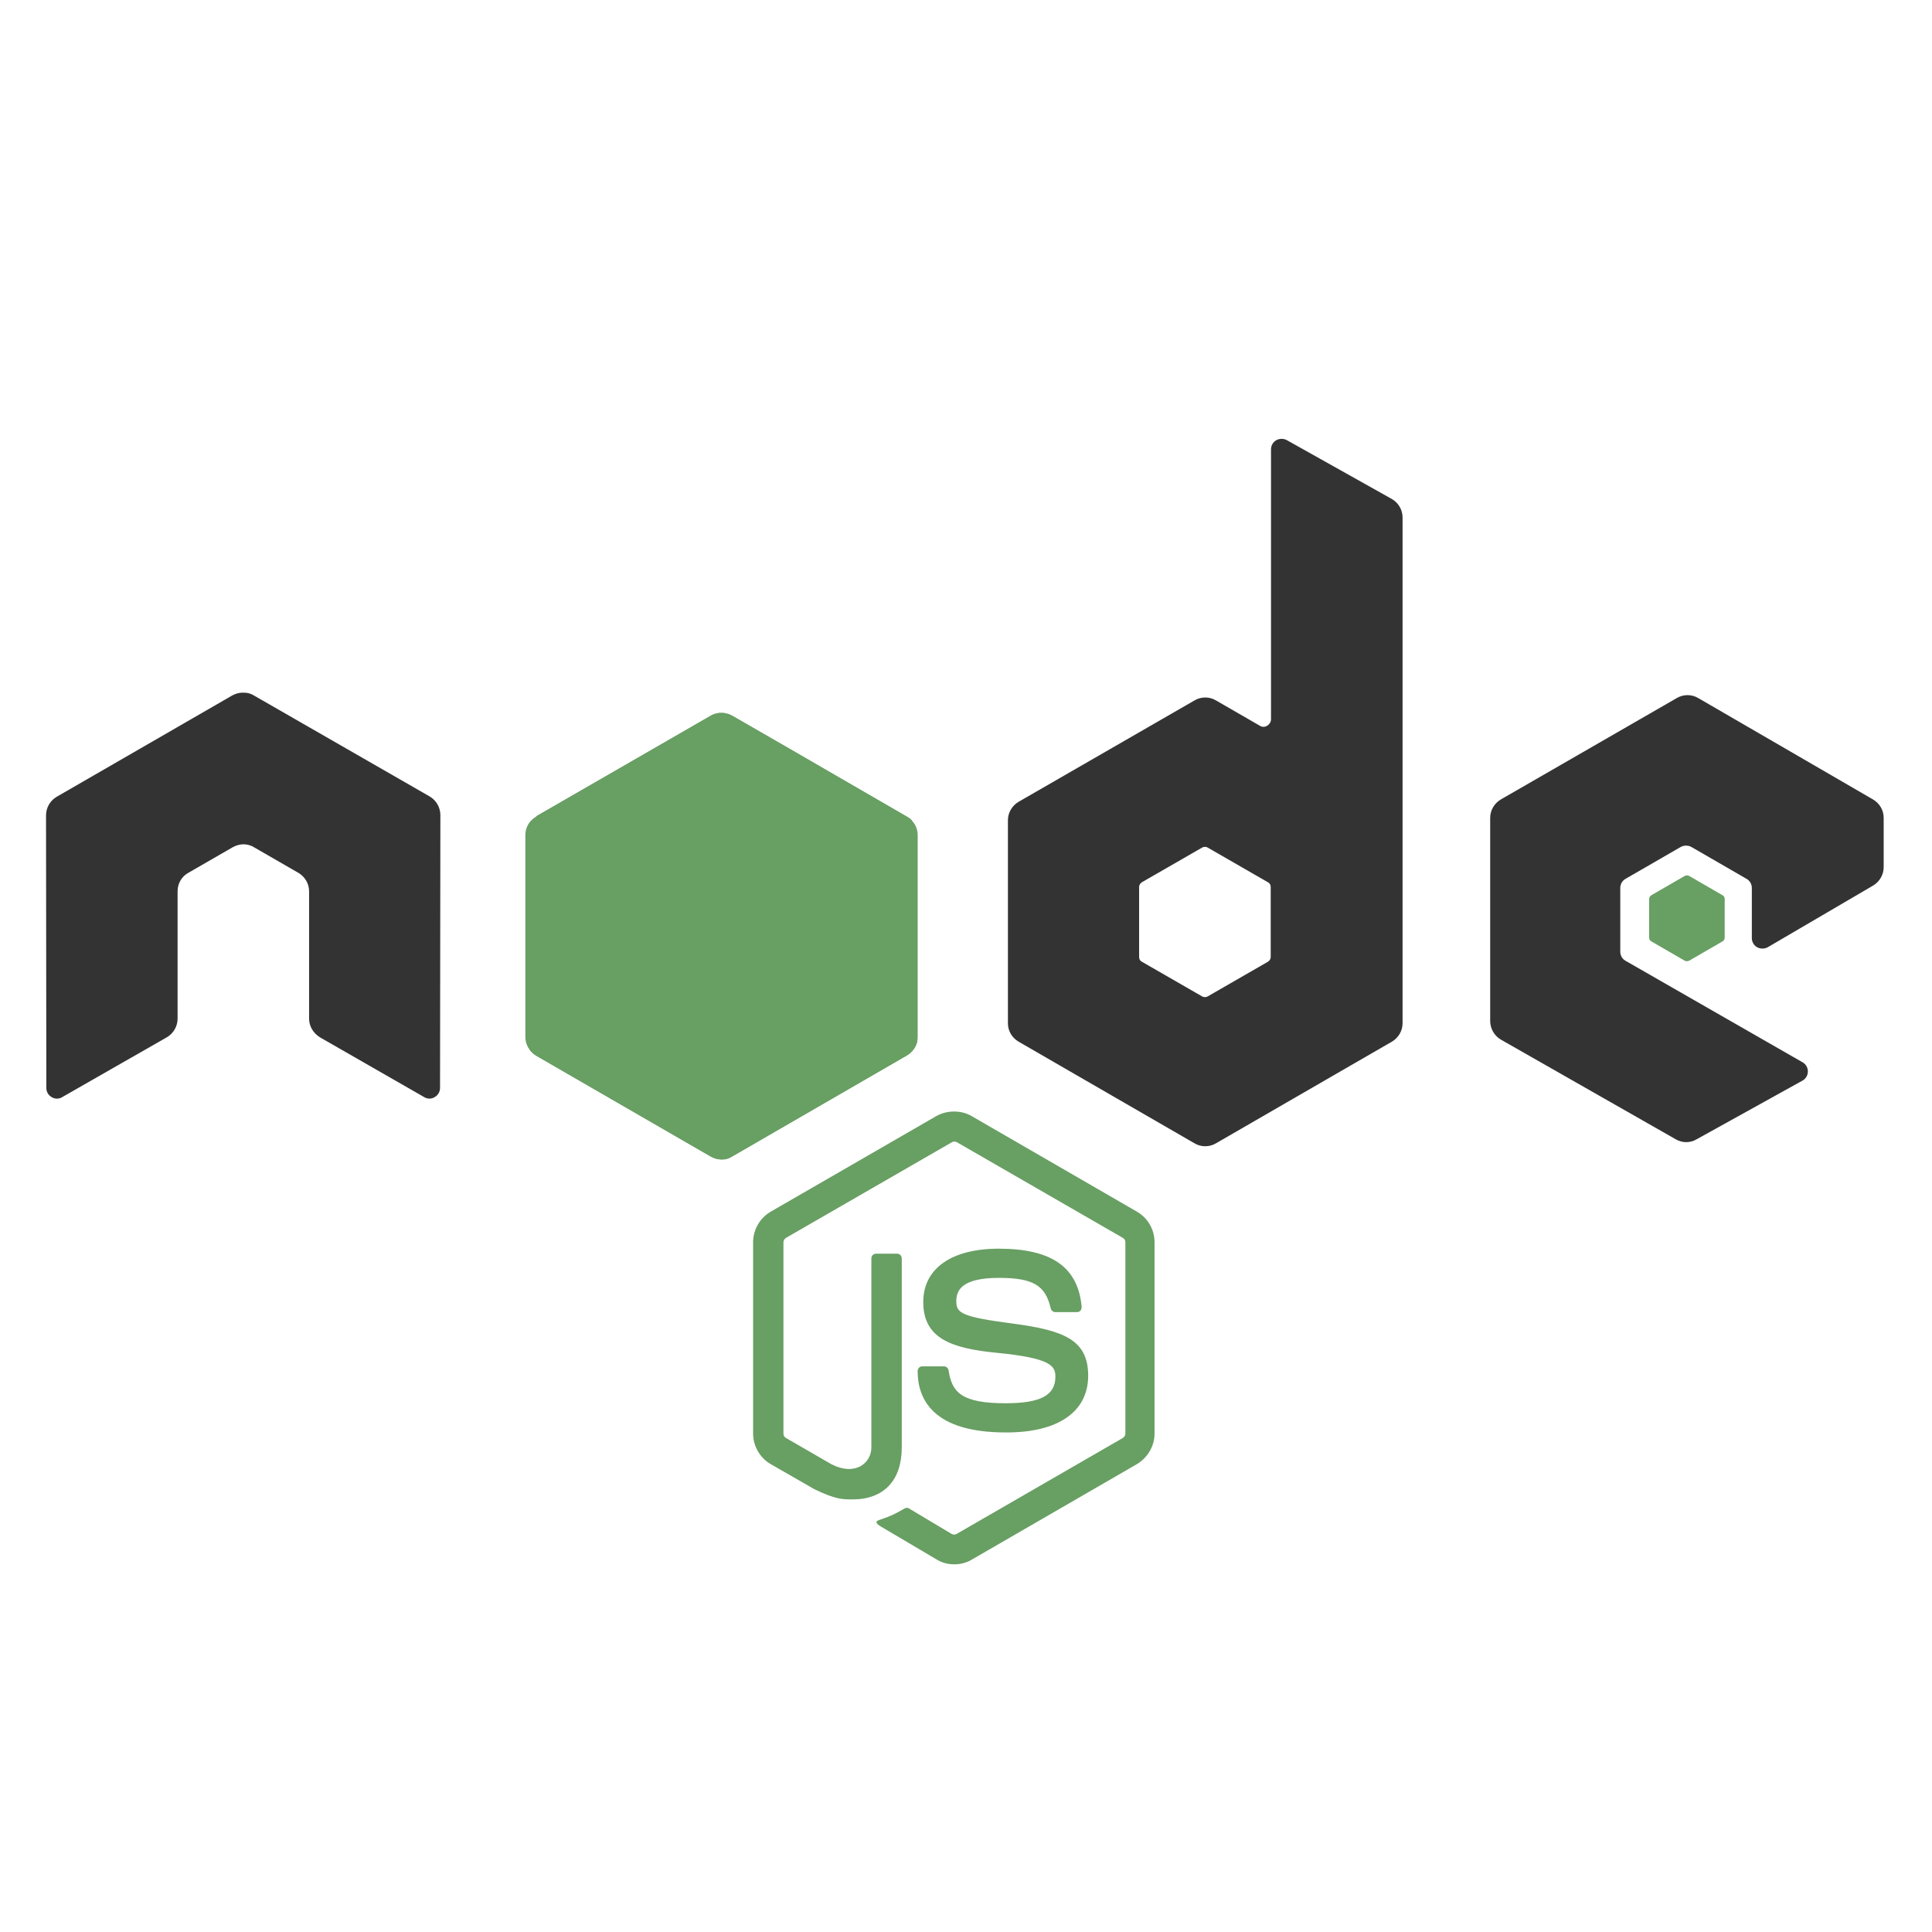
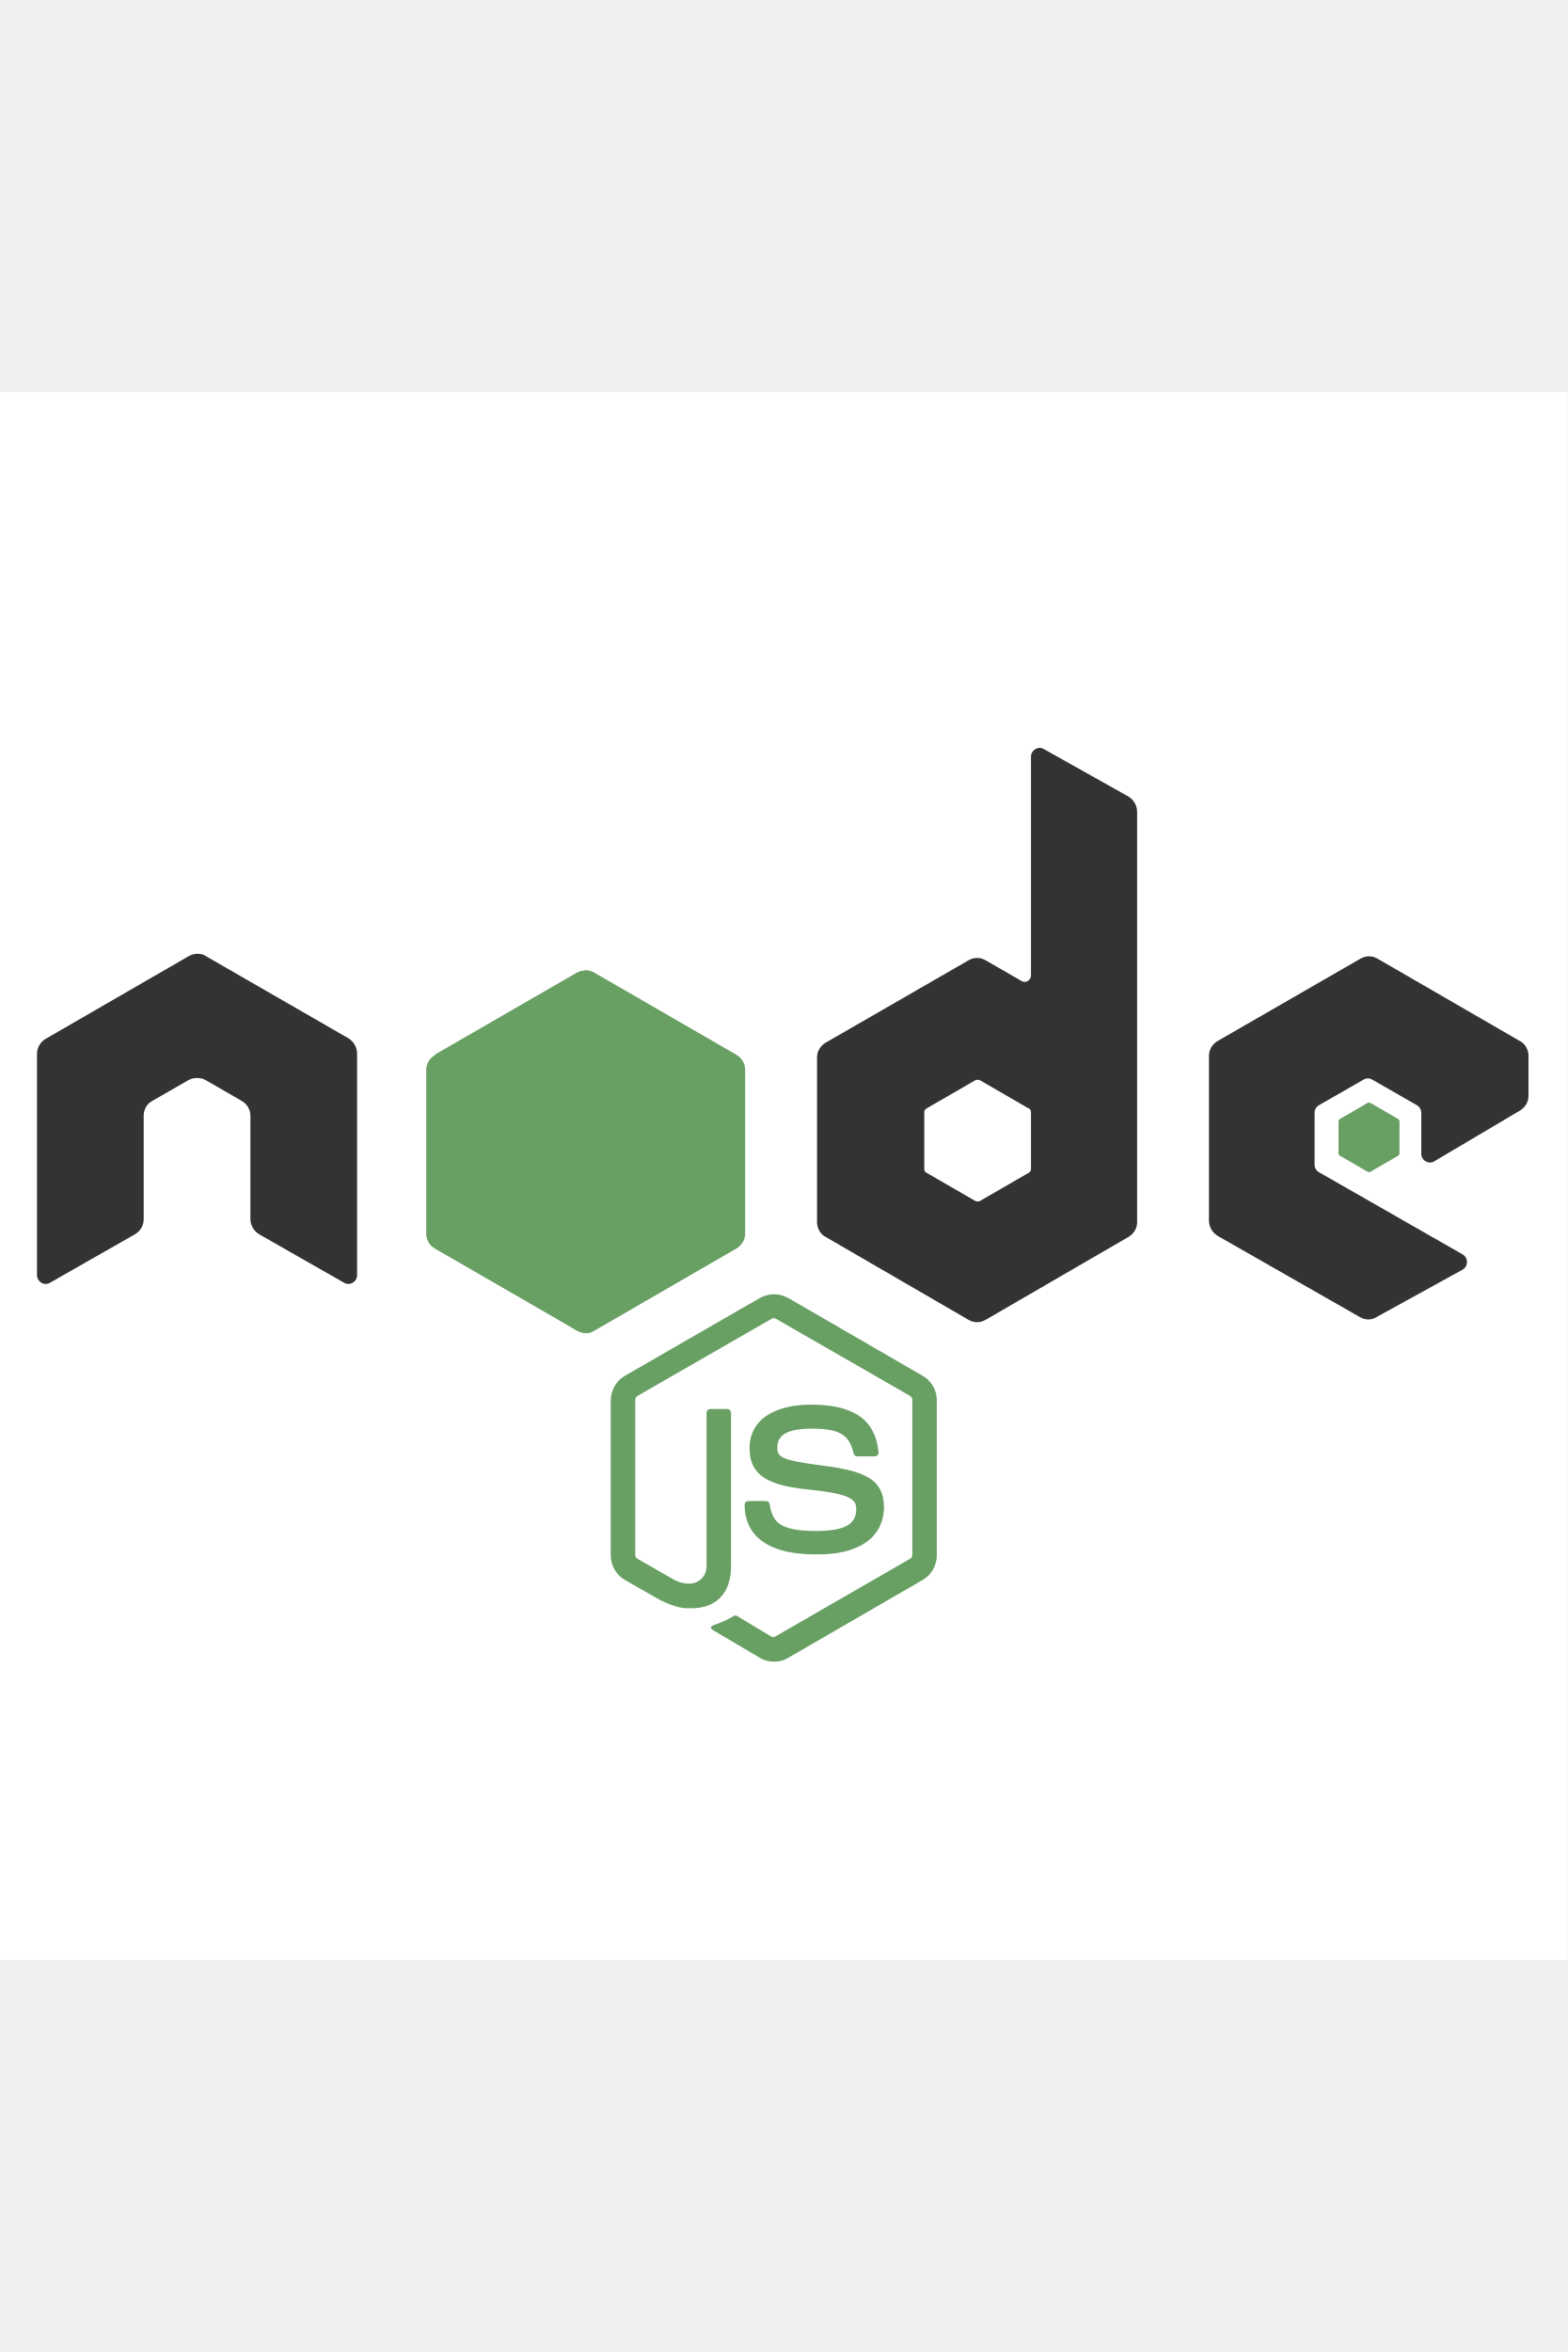
- <svg xmlns="http://www.w3.org/2000/svg" xmlns:xlink="http://www.w3.org/1999/xlink" version="1.1" x="0px" y="0px" width="100%" height="100%" viewBox="0 0 630 630" preserveAspectRatio="xMidYMid meet" style="enable-background:new 0 0 630 630;" xml:space="preserve">
+ <svg xmlns="http://www.w3.org/2000/svg" version="1.1" id="Layer_1" x="0px" y="0px" viewBox="0 0 288 432" style="enable-background:new 0 0 288 432;" xml:space="preserve">
  <style type="text/css">
	.st0{fill:#FFFFFF;}
	.st1{fill:#689F63;}
	.st2{fill:#333333;}
- 	.st3{clip-path:url(#SVGID_2_);}
- 	.st4{clip-path:url(#SVGID_4_);}
- 	.st5{clip-path:url(#SVGID_6_);}
- 	.st6{clip-path:url(#SVGID_8_);}
- 	.st7{clip-path:url(#SVGID_10_);}
- 	.st8{clip-path:url(#SVGID_12_);}
</style>
-   <defs>
- </defs>
-   <rect class="st0" width="630" height="630" />
-   <path class="st1" d="M311.16,510.1c-2.02,0-3.94-0.48-5.67-1.54l-18.08-10.68c-2.69-1.54-1.35-2.02-0.48-2.31  c3.56-1.25,4.33-1.54,8.18-3.75c0.38-0.19,0.96-0.19,1.35,0.1l13.85,8.27c0.48,0.29,1.25,0.29,1.64,0l54.15-31.26  c0.48-0.29,0.87-0.87,0.87-1.44v-62.42c0-0.58-0.29-1.15-0.87-1.44l-54.06-31.16c-0.48-0.29-1.15-0.29-1.64,0l-54.06,31.16  c-0.48,0.29-0.87,0.87-0.87,1.44v62.42c0,0.58,0.29,1.15,0.87,1.44l14.81,8.56c8.08,4.04,12.99-0.67,12.99-5.48v-61.66  c0-0.87,0.67-1.54,1.54-1.54h6.83c0.87,0,1.54,0.67,1.54,1.54v61.66c0,10.77-5.87,16.93-16.06,16.93c-3.17,0-5.58,0-12.5-3.37  l-14.24-8.18c-3.46-2.02-5.67-5.87-5.67-9.91v-62.42c0-4.04,2.21-7.89,5.67-9.91l54.15-31.26c3.46-1.92,7.98-1.92,11.35,0  l54.06,31.26c3.46,2.02,5.67,5.77,5.67,9.91v62.42c0,4.04-2.21,7.79-5.67,9.91l-54.06,31.26C315.1,509.62,313.18,510.1,311.16,510.1  " />
-   <path class="st1" d="M327.89,467.1c-23.66,0-28.66-10.87-28.66-20.01c0-0.87,0.67-1.54,1.54-1.54h7.02c0.77,0,1.44,0.58,1.54,1.35  c1.06,7.12,4.23,10.68,18.56,10.68c11.45,0,16.26-2.6,16.26-8.66c0-3.46-1.35-6.06-19.14-7.79c-14.81-1.44-23.95-4.71-23.95-16.54  c0-10.97,9.23-17.41,24.62-17.41c17.31,0,25.87,6.06,27.03,18.95c0,0.48-0.1,0.87-0.38,1.25c-0.29,0.29-0.67,0.48-1.15,0.48h-7.02  c-0.77,0-1.35-0.48-1.54-1.25c-1.73-7.5-5.77-9.91-16.93-9.91c-12.41,0-13.85,4.33-13.85,7.6c0,3.94,1.73,5.1,18.47,7.31  c16.64,2.21,24.53,5.29,24.53,17.02C354.83,460.37,345.01,467.2,327.89,467.1" />
-   <path class="st2" d="M143.6,265.79c0-2.5-1.35-4.81-3.46-6.06l-57.42-32.99c-0.96-0.58-2.02-0.87-3.17-0.87h-0.58  c-1.06,0-2.21,0.38-3.17,0.87l-57.33,33.09c-2.12,1.25-3.46,3.56-3.46,6.06l0.1,88.88c0,1.25,0.67,2.4,1.73,2.98  c1.06,0.67,2.4,0.67,3.46,0l34.15-19.53c2.12-1.25,3.46-3.56,3.46-6.06V290.6c0-2.5,1.35-4.81,3.46-5.96l14.52-8.37  c1.06-0.58,2.31-0.96,3.46-0.96c1.15,0,2.4,0.29,3.46,0.96l14.52,8.37c2.12,1.25,3.46,3.56,3.46,5.96v41.55  c0,2.5,1.35,4.71,3.46,6.06l34.05,19.53c1.06,0.67,2.4,0.67,3.46,0c1.06-0.58,1.73-1.73,1.73-2.98L143.6,265.79z M414.36,312.05  c0,0.58-0.29,1.15-0.87,1.54l-19.72,11.35c-0.58,0.29-1.15,0.29-1.73,0l-19.72-11.35c-0.58-0.29-0.87-0.87-0.87-1.54v-22.8  c0-0.58,0.29-1.15,0.87-1.54l19.72-11.35c0.58-0.29,1.25-0.29,1.73,0l19.72,11.35c0.58,0.29,0.87,0.87,0.87,1.54V312.05z   M419.65,143.54c-1.06-0.58-2.4-0.58-3.46,0s-1.73,1.73-1.73,2.98v88.01c0,0.87-0.48,1.64-1.25,2.12c-0.77,0.48-1.64,0.48-2.4,0  l-14.33-8.27c-2.12-1.25-4.81-1.25-6.93,0l-57.42,33.09c-2.12,1.25-3.46,3.56-3.46,5.96v66.27c0,2.5,1.35,4.71,3.46,5.96  l57.42,33.18c2.12,1.25,4.81,1.25,6.93,0l57.42-33.18c2.12-1.25,3.46-3.56,3.46-5.96V168.74c0-2.5-1.35-4.81-3.56-6.06  L419.65,143.54z M610.78,288.78c2.12-1.25,3.46-3.56,3.46-5.96v-16.16c0-2.5-1.35-4.71-3.46-5.96l-57.04-33.09  c-2.12-1.25-4.81-1.25-6.93,0l-57.42,33.09c-2.12,1.25-3.46,3.56-3.46,5.96v66.27c0,2.5,1.35,4.81,3.46,6.06l57.04,32.51  c2.12,1.25,4.71,1.25,6.83,0l34.53-19.14c1.06-0.58,1.73-1.73,1.73-2.98c0-1.25-0.67-2.4-1.73-2.98l-57.71-33.09  c-1.06-0.58-1.73-1.73-1.73-2.98v-20.78c0-1.25,0.67-2.4,1.73-2.98l17.99-10.39c1.06-0.58,2.4-0.58,3.46,0l17.99,10.39  c1.06,0.58,1.73,1.73,1.73,2.98v16.35c0,1.25,0.67,2.4,1.73,2.98s2.4,0.58,3.46,0L610.78,288.78z" />
-   <path class="st1" d="M549.41,285.6c0.38-0.19,0.96-0.19,1.35,0l10.97,6.35c0.38,0.19,0.67,0.67,0.67,1.15v12.7  c0,0.48-0.29,0.87-0.67,1.15l-10.97,6.35c-0.38,0.19-0.96,0.19-1.35,0l-10.97-6.35c-0.38-0.19-0.67-0.67-0.67-1.15v-12.7  c0-0.48,0.29-0.87,0.67-1.15L549.41,285.6z" />
+   <rect y="72" class="st0" width="288" height="288" />
+   <path class="st1" d="M142.2,305.2c-0.9,0-1.8-0.2-2.6-0.7l-8.3-4.9c-1.2-0.7-0.6-0.9-0.2-1.1c1.6-0.6,2-0.7,3.7-1.7  c0.2-0.1,0.4-0.1,0.6,0l6.3,3.8c0.2,0.1,0.6,0.1,0.7,0l24.8-14.3c0.2-0.1,0.4-0.4,0.4-0.7v-28.5c0-0.3-0.1-0.5-0.4-0.7l-24.7-14.2  c-0.2-0.1-0.5-0.1-0.7,0l-24.7,14.2c-0.2,0.1-0.4,0.4-0.4,0.7v28.5c0,0.3,0.1,0.5,0.4,0.7l6.8,3.9c3.7,1.8,5.9-0.3,5.9-2.5v-28.2  c0-0.4,0.3-0.7,0.7-0.7h3.1c0.4,0,0.7,0.3,0.7,0.7v28.2c0,4.9-2.7,7.7-7.3,7.7c-1.4,0-2.6,0-5.7-1.5l-6.5-3.7  c-1.6-0.9-2.6-2.7-2.6-4.5v-28.5c0-1.8,1-3.6,2.6-4.5l24.8-14.3c1.6-0.9,3.6-0.9,5.2,0l24.7,14.3c1.6,0.9,2.6,2.6,2.6,4.5v28.5  c0,1.8-1,3.6-2.6,4.5l-24.7,14.3C144,305,143.2,305.2,142.2,305.2" />
+   <path class="st1" d="M149.9,285.5c-10.8,0-13.1-5-13.1-9.1c0-0.4,0.3-0.7,0.7-0.7h3.2c0.4,0,0.7,0.3,0.7,0.6  c0.5,3.3,1.9,4.9,8.5,4.9c5.2,0,7.4-1.2,7.4-4c0-1.6-0.6-2.8-8.7-3.6c-6.8-0.7-10.9-2.2-10.9-7.6c0-5,4.2-8,11.3-8  c7.9,0,11.8,2.8,12.4,8.7c0,0.2,0,0.4-0.2,0.6c-0.1,0.1-0.3,0.2-0.5,0.2h-3.2c-0.4,0-0.6-0.2-0.7-0.6c-0.8-3.4-2.6-4.5-7.7-4.5  c-5.7,0-6.3,2-6.3,3.5c0,1.8,0.8,2.3,8.4,3.3c7.6,1,11.2,2.4,11.2,7.8C162.2,282.5,157.7,285.6,149.9,285.5" />
+   <path class="st2" d="M65.6,193.5c0-1.1-0.6-2.2-1.6-2.8l-26.2-15.1c-0.4-0.3-0.9-0.4-1.4-0.4h-0.3c-0.5,0-1,0.2-1.4,0.4L8.4,190.8  c-1,0.6-1.6,1.6-1.6,2.8l0,40.6c0,0.6,0.3,1.1,0.8,1.4c0.5,0.3,1.1,0.3,1.6,0l15.6-8.9c1-0.6,1.6-1.6,1.6-2.8v-19  c0-1.1,0.6-2.2,1.6-2.7l6.6-3.8c0.5-0.3,1.1-0.4,1.6-0.4s1.1,0.1,1.6,0.4l6.6,3.8c1,0.6,1.6,1.6,1.6,2.7v19c0,1.1,0.6,2.2,1.6,2.8  l15.6,8.9c0.5,0.3,1.1,0.3,1.6,0c0.5-0.3,0.8-0.8,0.8-1.4L65.6,193.5z M189.4,214.7c0,0.3-0.1,0.5-0.4,0.7l-9,5.2  c-0.3,0.1-0.5,0.1-0.8,0l-9-5.2c-0.3-0.1-0.4-0.4-0.4-0.7v-10.4c0-0.3,0.1-0.5,0.4-0.7l9-5.2c0.3-0.1,0.6-0.1,0.8,0l9,5.2  c0.3,0.1,0.4,0.4,0.4,0.7V214.7z M191.8,137.6c-0.5-0.3-1.1-0.3-1.6,0c-0.5,0.3-0.8,0.8-0.8,1.4v40.2c0,0.4-0.2,0.7-0.6,1  c-0.4,0.2-0.7,0.2-1.1,0l-6.6-3.8c-1-0.6-2.2-0.6-3.2,0l-26.2,15.1c-1,0.6-1.6,1.6-1.6,2.7v30.3c0,1.1,0.6,2.2,1.6,2.7l26.2,15.2  c1,0.6,2.2,0.6,3.2,0l26.2-15.2c1-0.6,1.6-1.6,1.6-2.7v-75.4c0-1.1-0.6-2.2-1.6-2.8L191.8,137.6z M279.2,204c1-0.6,1.6-1.6,1.6-2.7  v-7.4c0-1.1-0.6-2.2-1.6-2.7l-26.1-15.1c-1-0.6-2.2-0.6-3.2,0l-26.2,15.1c-1,0.6-1.6,1.6-1.6,2.7v30.3c0,1.1,0.6,2.2,1.6,2.8  l26.1,14.9c1,0.6,2.2,0.6,3.1,0l15.8-8.7c0.5-0.3,0.8-0.8,0.8-1.4c0-0.6-0.3-1.1-0.8-1.4l-26.4-15.1c-0.5-0.3-0.8-0.8-0.8-1.4v-9.5  c0-0.6,0.3-1.1,0.8-1.4l8.2-4.7c0.5-0.3,1.1-0.3,1.6,0l8.2,4.7c0.5,0.3,0.8,0.8,0.8,1.4v7.5c0,0.6,0.3,1.1,0.8,1.4  c0.5,0.3,1.1,0.3,1.6,0L279.2,204z" />
+   <path class="st1" d="M251.2,202.6c0.2-0.1,0.4-0.1,0.6,0l5,2.9c0.2,0.1,0.3,0.3,0.3,0.5v5.8c0,0.2-0.1,0.4-0.3,0.5l-5,2.9  c-0.2,0.1-0.4,0.1-0.6,0l-5-2.9c-0.2-0.1-0.3-0.3-0.3-0.5V206c0-0.2,0.1-0.4,0.3-0.5L251.2,202.6z" />
  <g>
    <g>
-       <defs>
-         <path id="SVGID_1_" d="M231.9,233.33l-57.13,32.99c-2.12,1.25-3.46,3.46-3.46,5.96v65.89c0,2.5,1.35,4.71,3.46,5.96l57.04,32.99     c2.12,1.25,4.81,1.25,6.93,0l57.04-32.99c2.12-1.25,3.46-3.46,3.46-5.96v-65.89c0-2.5-1.35-4.71-3.46-5.96l-57.04-32.9     c-1.06-0.58-2.31-0.96-3.46-0.96C234.11,232.47,232.86,232.76,231.9,233.33" />
-       </defs>
-       <use xlink:href="#SVGID_1_" style="overflow:visible;fill:#689F63;" />
-       <clipPath id="SVGID_2_">
-         <use xlink:href="#SVGID_1_" style="overflow:visible;" />
-       </clipPath>
-       <g transform="translate(-78.306 -164.016)" class="st3">
-         <path class="st1" d="M510.56,582.51l-160.82-78.87l-82.43,168.23l160.82,78.87L510.56,582.51z" />
+       <g>
+         <path id="SVGID_1_" class="st1" d="M106,178.7l-26.1,15.1c-1,0.6-1.6,1.6-1.6,2.7v30.1c0,1.1,0.6,2.2,1.6,2.7l26.1,15.1     c1,0.6,2.2,0.6,3.2,0l26.1-15.1c1-0.6,1.6-1.6,1.6-2.7v-30.1c0-1.1-0.6-2.2-1.6-2.7l-26.1-15c-0.5-0.3-1.1-0.4-1.6-0.4     C107,178.3,106.5,178.4,106,178.7" />
      </g>
    </g>
  </g>
  <g>
    <g>
-       <defs>
-         <path id="SVGID_3_" d="M172.75,342.41c0.58,0.67,1.25,1.35,2.02,1.83l48.96,28.28l8.18,4.71c1.25,0.67,2.6,0.96,3.94,0.87     c0.48,0,0.87-0.1,1.35-0.29l60.21-110.23c-0.48-0.48-0.96-0.96-1.64-1.25l-37.32-21.64l-19.72-11.35     c-0.58-0.29-1.15-0.58-1.83-0.67L172.75,342.41z" />
-       </defs>
-       <use xlink:href="#SVGID_3_" style="overflow:visible;fill:#689F63;" />
-       <clipPath id="SVGID_4_">
-         <use xlink:href="#SVGID_3_" style="overflow:visible;" />
-       </clipPath>
-       <g transform="translate(-78.306 -164.016)" class="st4">
-         <path class="st1" d="M256.82,605.78l113.6,153.71l150.15-111l-113.6-153.61L256.82,605.78z" />
+       <g>
+         <path id="SVGID_3_" class="st1" d="M79,228.5c0.3,0.3,0.6,0.6,0.9,0.8l22.4,12.9l3.7,2.2c0.6,0.3,1.2,0.4,1.8,0.4     c0.2,0,0.4,0,0.6-0.1l27.5-50.4c-0.2-0.2-0.4-0.4-0.7-0.6l-17.1-9.9l-9-5.2c-0.3-0.1-0.5-0.3-0.8-0.3L79,228.5z" />
      </g>
    </g>
  </g>
  <g>
    <g>
-       <defs>
-         <path id="SVGID_5_" d="M234.59,232.47c-0.96,0.1-1.92,0.38-2.79,0.87l-56.94,32.8L236.32,378c0.87-0.1,1.73-0.38,2.4-0.87     l57.04-32.99c1.73-1.06,2.98-2.79,3.37-4.71l-62.52-106.86c-0.48-0.1-0.96-0.1-1.44-0.1     C234.98,232.47,234.88,232.47,234.59,232.47" />
-       </defs>
-       <use xlink:href="#SVGID_5_" style="overflow:visible;fill:#689F63;" />
-       <clipPath id="SVGID_6_">
-         <use xlink:href="#SVGID_5_" style="overflow:visible;" />
-       </clipPath>
-       <g transform="translate(-78.306 -164.016)" class="st5">
-         <path class="st1" d="M328.58,554.23v145.53h124.18V554.23H328.58z" />
+       <g>
+         <path id="SVGID_5_" class="st1" d="M107.2,178.3c-0.4,0-0.9,0.2-1.3,0.4l-26,15l28.1,51.1c0.4,0,0.8-0.2,1.1-0.4l26.1-15.1     c0.8-0.5,1.4-1.3,1.5-2.2l-28.6-48.9c-0.2,0-0.4,0-0.7,0C107.4,178.3,107.4,178.3,107.2,178.3" />
      </g>
    </g>
  </g>
</svg>
